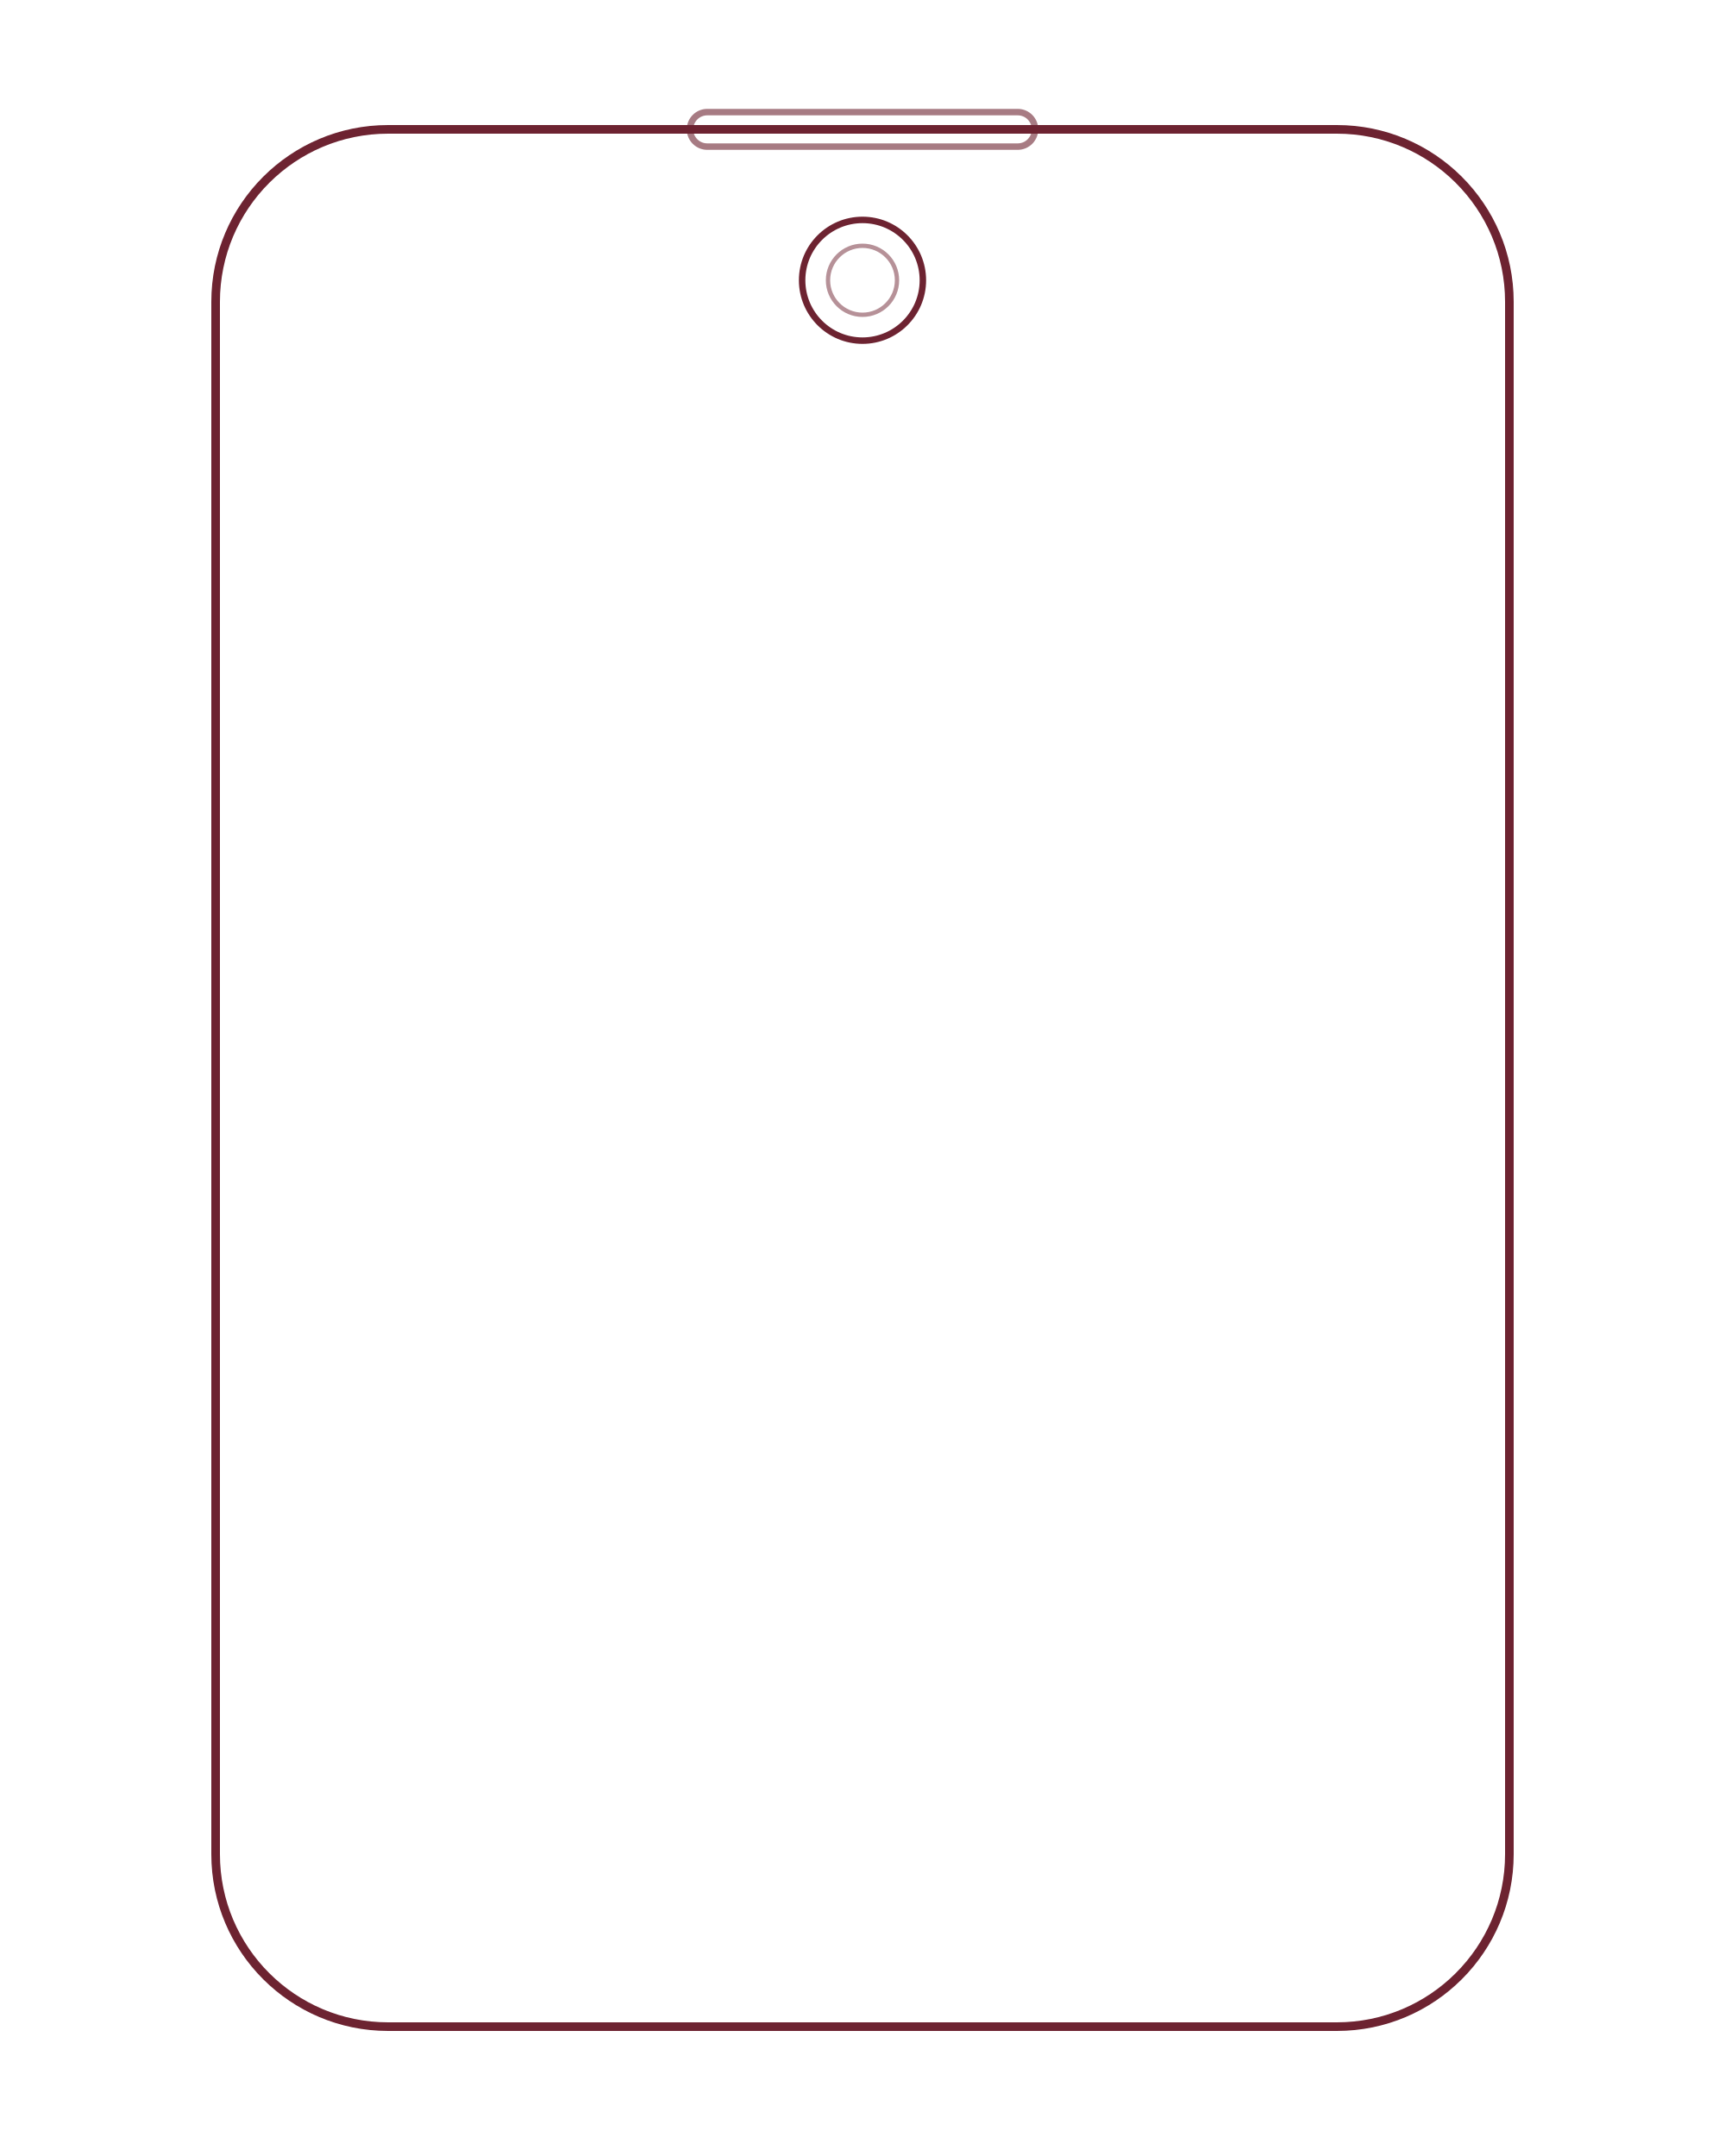
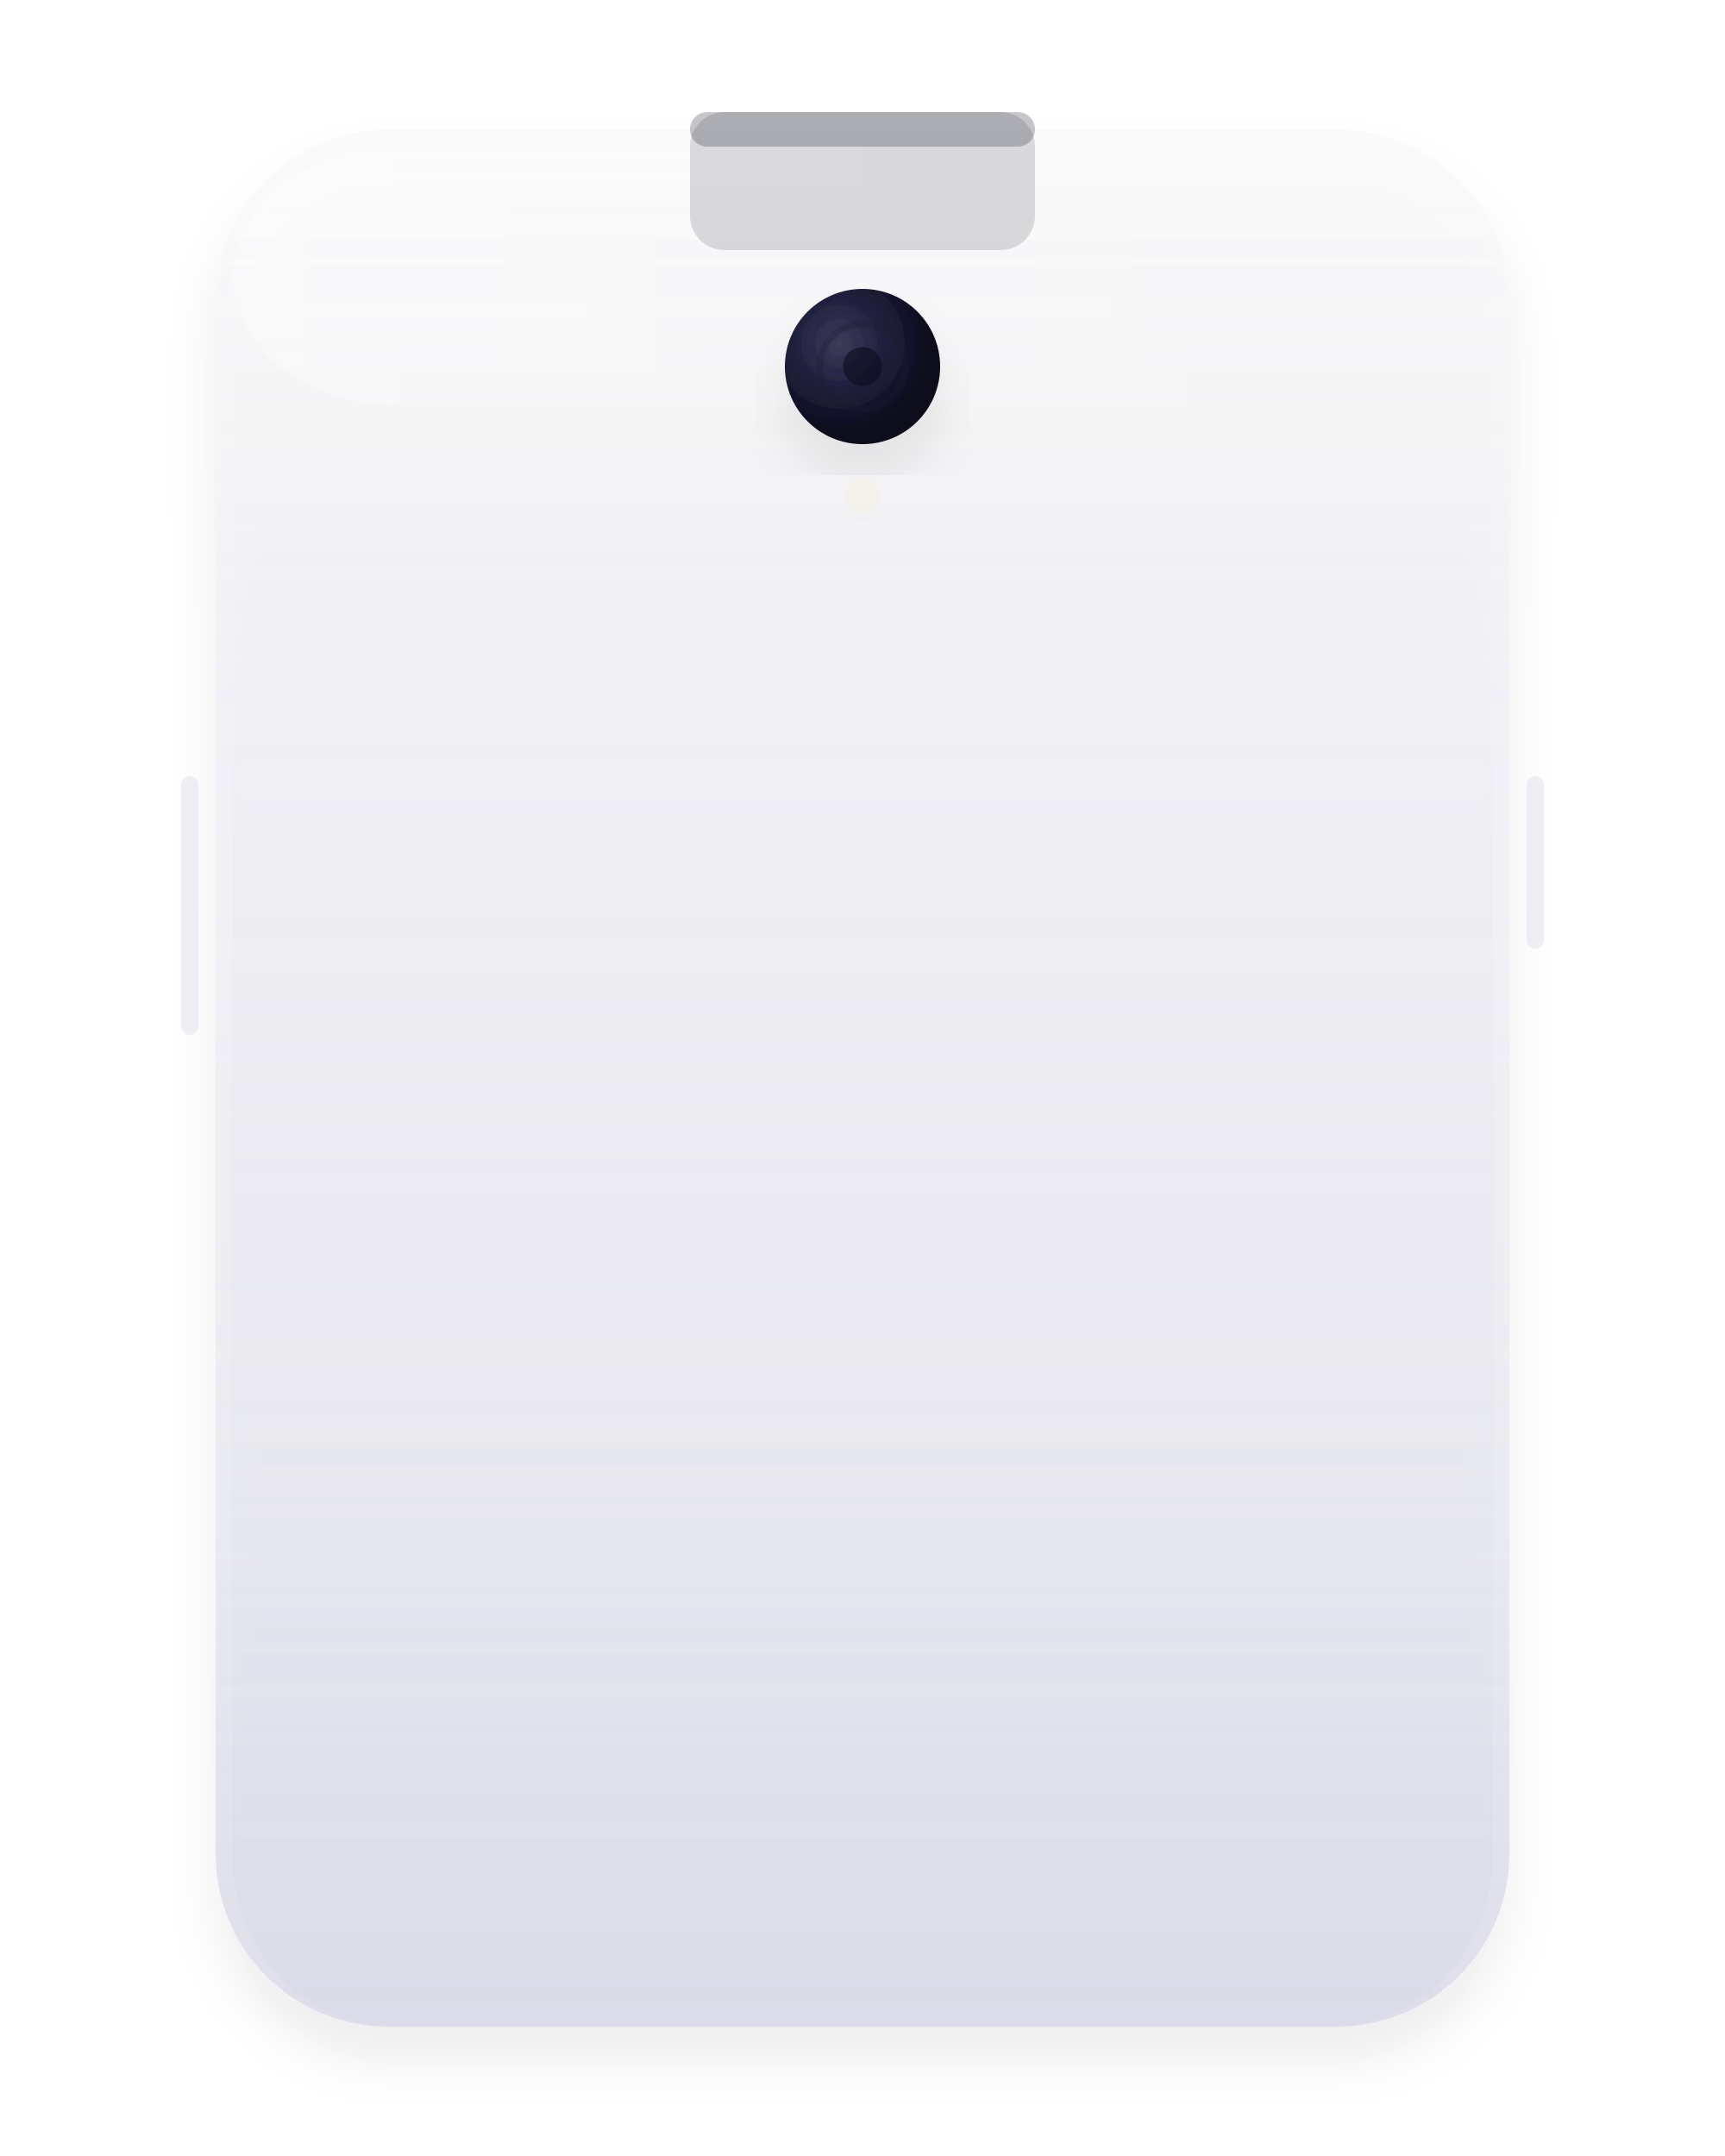
<svg xmlns="http://www.w3.org/2000/svg" viewBox="0 0 400 500" width="400" height="500" aria-hidden="true">
-   <rect x="50" y="30" width="300" height="440" rx="40" fill="none" stroke="#6d2331" stroke-width="2" />
-   <circle cx="200.0" cy="65" r="14" fill="none" stroke="#6d2331" stroke-width="1.5" />
-   <circle cx="200.0" cy="65" r="8" fill="none" stroke="#6d2331" stroke-width="1" opacity="0.5" />
-   <rect x="160.0" y="26" width="80" height="8" rx="4.0" fill="none" stroke="#6d2331" stroke-width="1.5" opacity="0.6" />
+   <defs>
+     <linearGradient id="phoneBodyGrad_iphone-16e" x1="0%" y1="0%" x2="0%" y2="100%">
+       <stop offset="0%" stop-color="#fafafa" stop-opacity="0.95" />
+       <stop offset="30%" stop-color="#f0f0f5" stop-opacity="0.9" />
+       <stop offset="70%" stop-color="#e8e8f0" stop-opacity="0.85" />
+       <stop offset="100%" stop-color="#d8d8e8" stop-opacity="0.8" />
+     </linearGradient>
+     <radialGradient id="lensGrad_iphone-16e" cx="35%" cy="35%" r="60%">
+       <stop offset="0%" stop-color="#2a2a4a" stop-opacity="0.9" />
+       <stop offset="40%" stop-color="#1a1a3a" stop-opacity="0.95" />
+       <stop offset="100%" stop-color="#0a0a1a" stop-opacity="1" />
+     </radialGradient>
+     <filter id="phoneShadow_iphone-16e" x="-20%" y="-20%" width="140%" height="140%">
+       <feDropShadow dx="0" dy="8" stdDeviation="6" flood-color="#000000" flood-opacity="0.08" />
+     </filter>
+     <linearGradient id="phoneBodyGrad_iphone-16e_highlight" x1="0%" y1="0%" x2="100%" y2="0%">
+       <stop offset="0%" stop-color="#ffffff" stop-opacity="0.3" />
+       <stop offset="50%" stop-color="#ffffff" stop-opacity="0.1" />
+       <stop offset="100%" stop-color="#ffffff" stop-opacity="0" />
+     </linearGradient>
+   </defs>
+   <rect x="54" y="42" width="292" height="428" rx="38" fill="#000000" opacity="0.06" filter="url(#phoneShadow_iphone-16e)" />
+   <rect x="50" y="30" width="300" height="440" rx="40" fill="url(#phoneBodyGrad_iphone-16e)" filter="url(#phoneShadow_iphone-16e)" />
+   <rect x="54" y="34" width="292" height="60" rx="38" fill="url(#phoneBodyGrad_iphone-16e_highlight)" />
+   <rect x="160" y="26" width="80" height="32" rx="8" fill="#1a1a2e" opacity="0.15" />
+   <rect x="160" y="26" width="80" height="8" rx="4" fill="#1a1a2e" opacity="0.25" />
+   <circle cx="200" cy="85" r="18" fill="url(#lensGrad_iphone-16e)" filter="url(#phoneShadow_iphone-16e)" />
+   <circle cx="200" cy="85" r="9.9" fill="none" stroke="#1a1a2e" stroke-width="1.5" opacity="0.3" />
+   <circle cx="200" cy="85" r="4.5" fill="#0a0a1a" opacity="0.6" />
+   <circle cx="200" cy="115" r="4" fill="#f5f0e8" opacity="0.7" filter="url(#phoneShadow_iphone-16e)" />
+   <rect x="42" y="180" width="4" height="60" rx="2" fill="#d8d8e8" opacity="0.4" />
+   <rect x="354" y="180" width="4" height="40" rx="2" fill="#d8d8e8" opacity="0.4" />
</svg>
